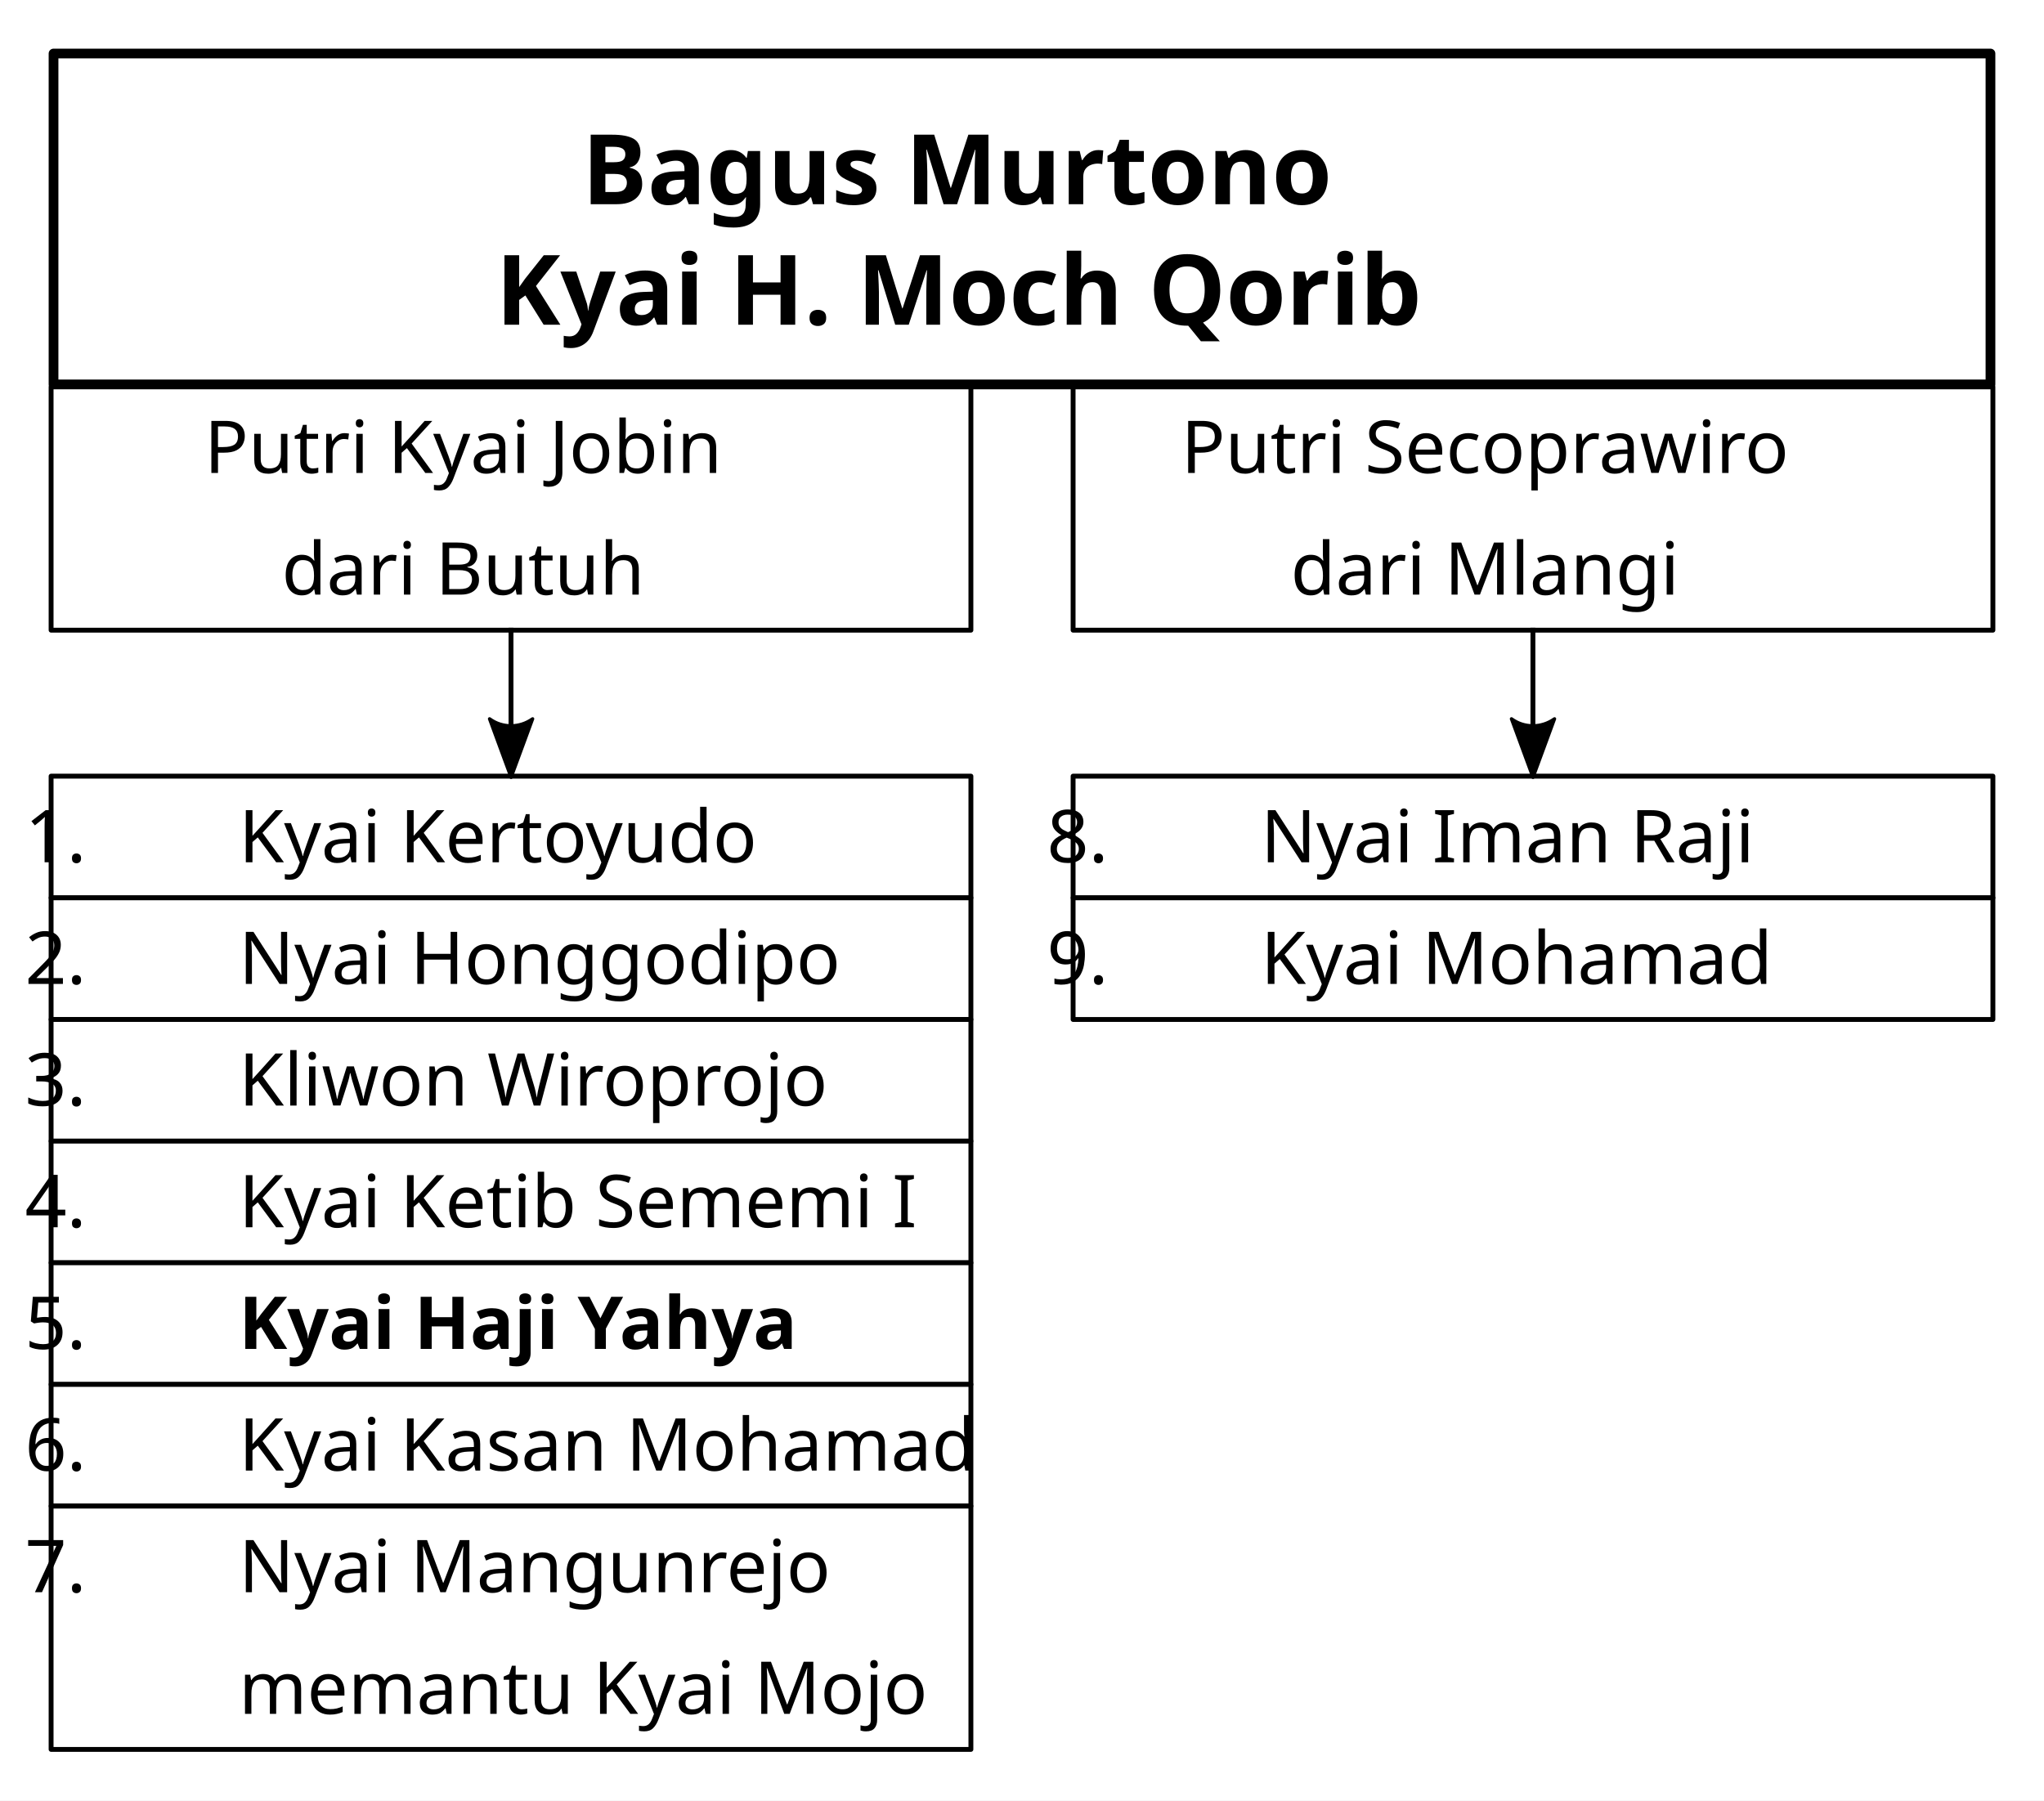
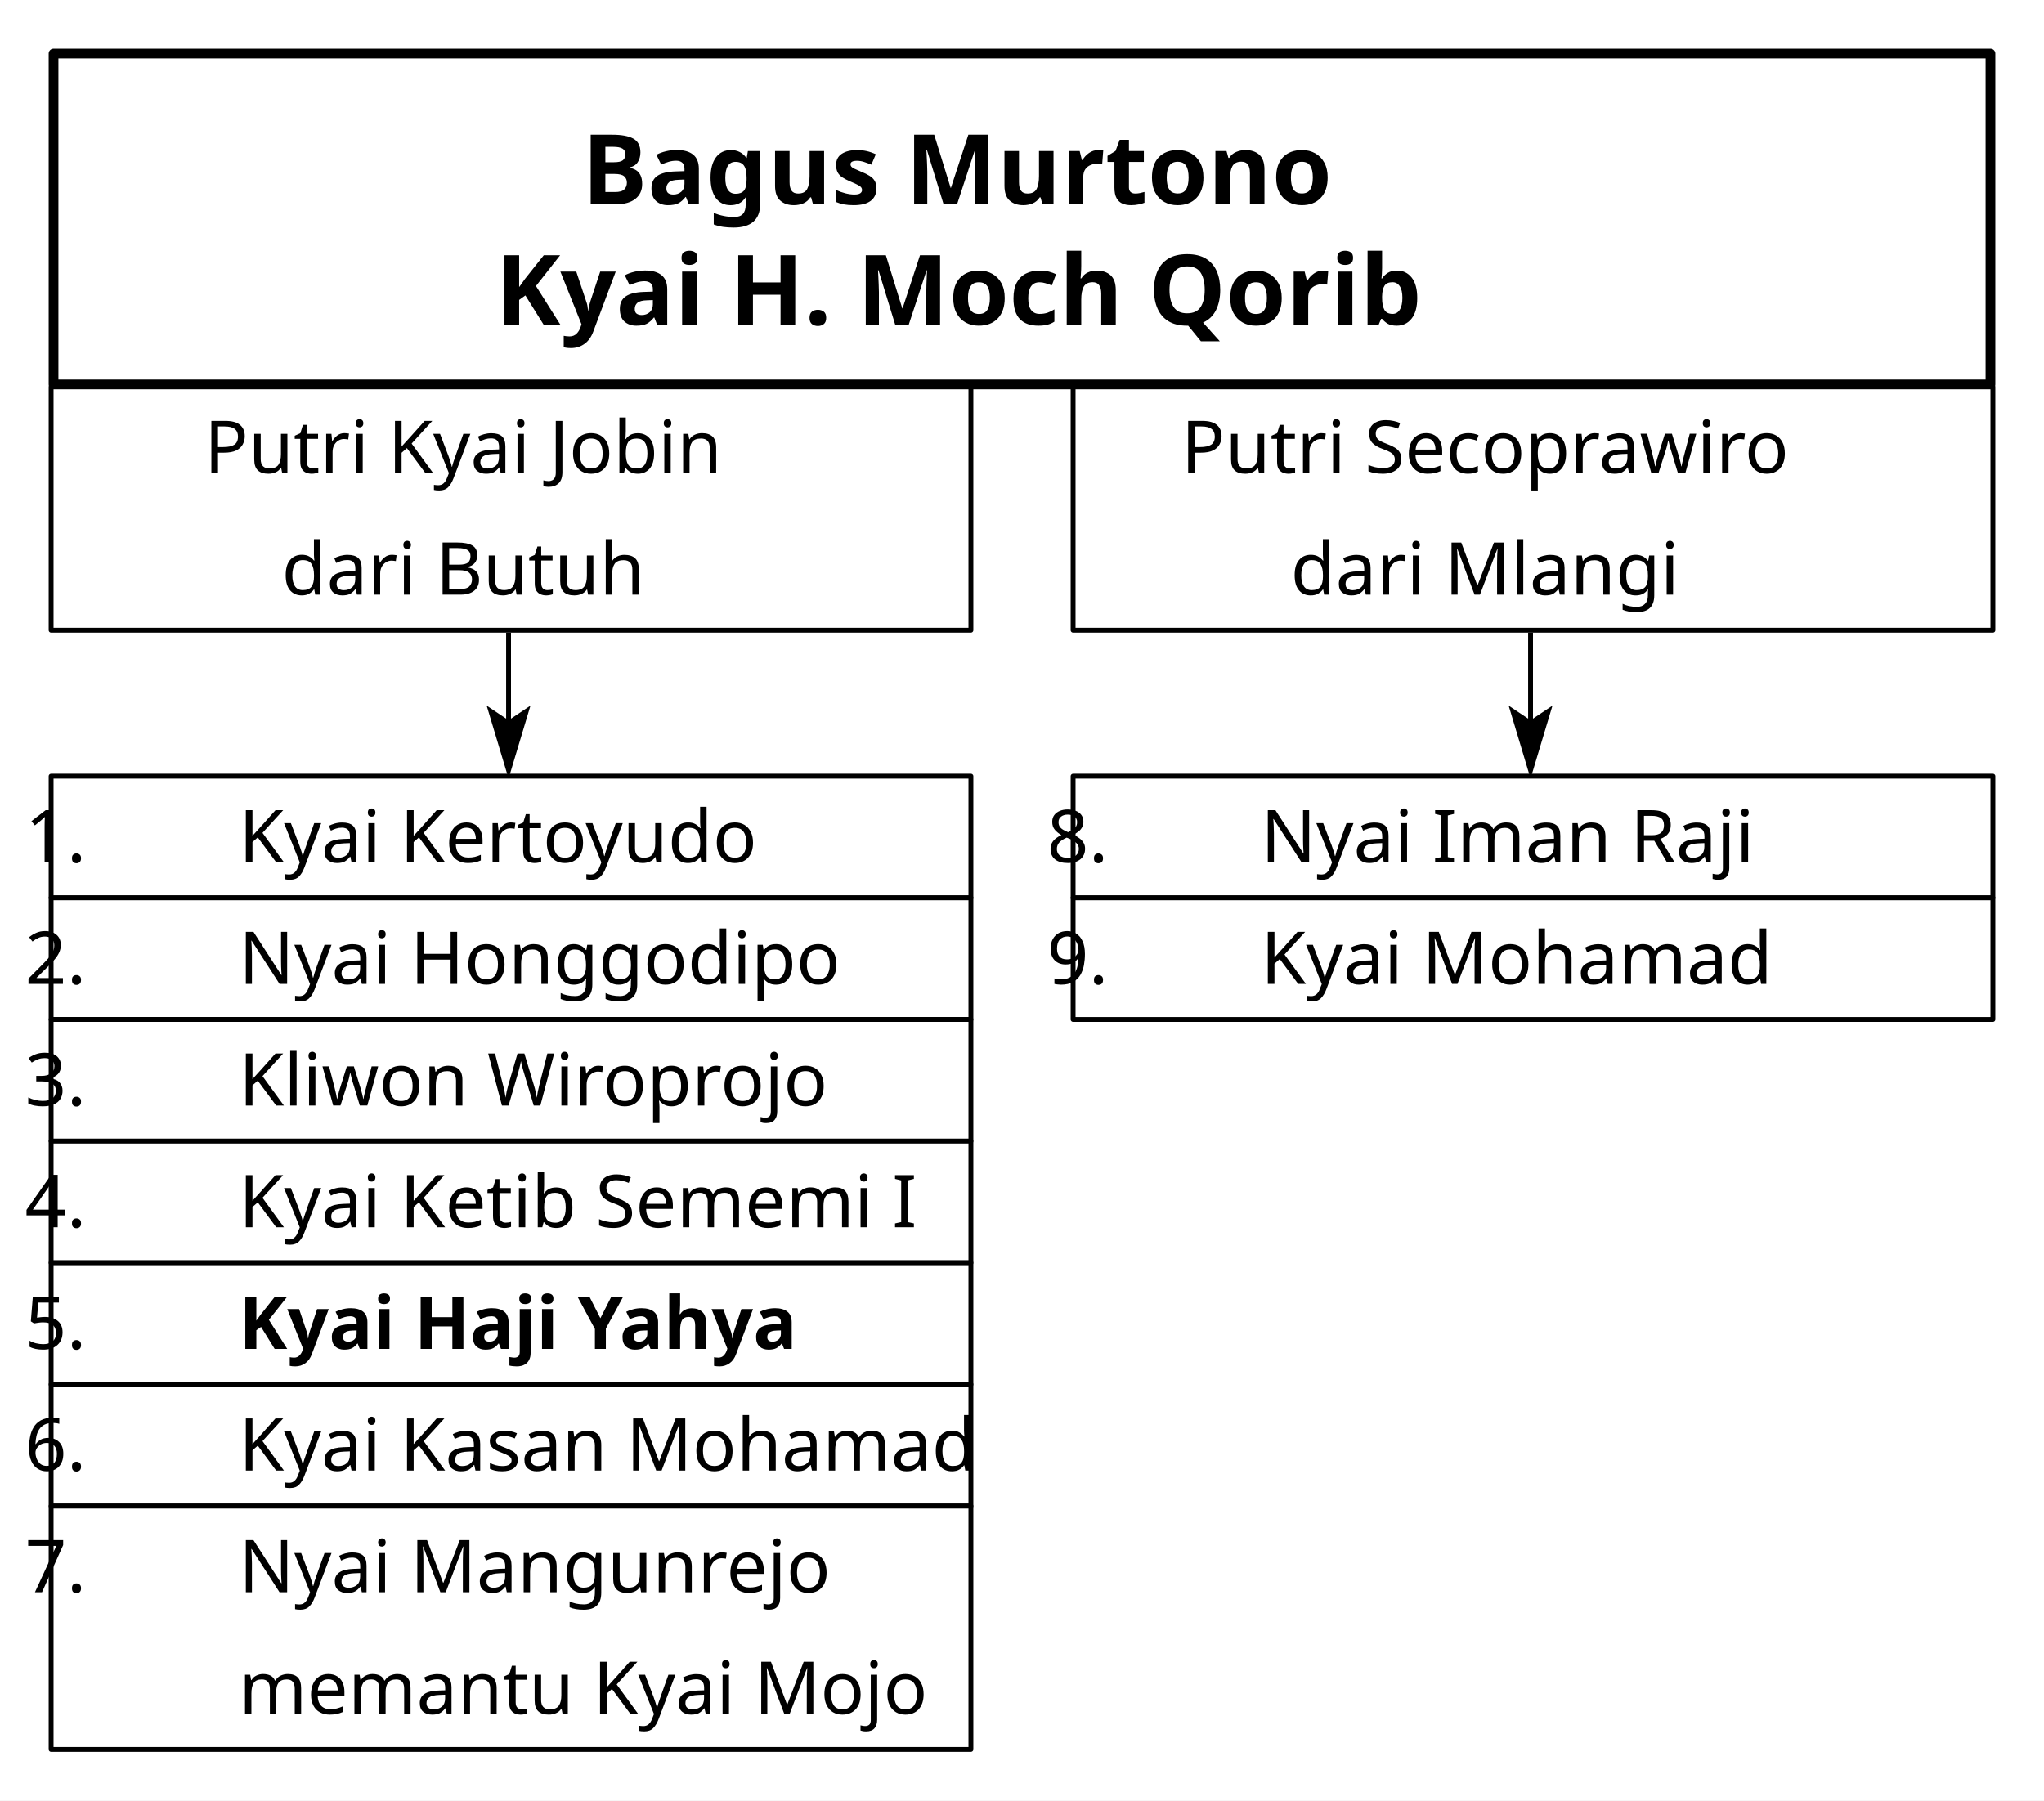
<svg xmlns="http://www.w3.org/2000/svg" width="420" height="370" viewBox="0 0 420 370" id="svg2" version="1.1">
  <defs id="defs4">
    <marker orient="auto" refY="0" refX="0" id="marker4271" style="overflow:visible">
      <path id="path4273" style="fill:#000000;fill-opacity:1;fill-rule:evenodd;stroke:#000000;stroke-width:0.625;stroke-linejoin:round;stroke-opacity:1" d="M 8.719,4.034 -2.207,0.016 8.719,-4.002 c -1.745,2.372 -1.735,5.617 -6e-7,8.035 z" transform="matrix(-1.1,0,0,-1.1,-1.1,0)" />
    </marker>
-     <marker style="overflow:visible" id="marker4834" refX="0" refY="0" orient="auto">
-       <path transform="matrix(-1.1,0,0,-1.1,-1.1,0)" d="M 8.719,4.034 -2.207,0.016 8.719,-4.002 c -1.745,2.372 -1.735,5.617 -6e-7,8.035 z" style="fill:#000000;fill-opacity:1;fill-rule:evenodd;stroke:#000000;stroke-width:0.625;stroke-linejoin:round;stroke-opacity:1" id="path4836" />
-     </marker>
    <marker orient="auto" refY="0" refX="0" id="Arrow2Lstart" style="overflow:visible">
      <path id="path4510" style="fill:#000000;fill-opacity:1;fill-rule:evenodd;stroke:#000000;stroke-width:0.625;stroke-linejoin:round;stroke-opacity:1" d="M 8.719,4.034 -2.207,0.016 8.719,-4.002 c -1.745,2.372 -1.735,5.617 -6e-7,8.035 z" transform="matrix(1.1,0,0,1.1,1.1,0)" />
    </marker>
  </defs>
-   <g id="layer1" transform="translate(10,-692.3621)">
-     <rect style="opacity:1;fill:#ffffff;fill-opacity:1;fill-rule:evenodd;stroke:none;stroke-width:1;stroke-linecap:butt;stroke-linejoin:round;stroke-miterlimit:4;stroke-dasharray:none;stroke-dashoffset:0;stroke-opacity:1" id="rect3407" width="420" height="370" x="-10" y="692.362" />
+   <g id="layer2" style="display:inline">
+     <rect transform="translate(10,-692.3621)" style="opacity:1;fill:#ffffff;fill-opacity:1;fill-rule:evenodd;stroke:none;stroke-width:1;stroke-linecap:butt;stroke-linejoin:round;stroke-miterlimit:4;stroke-dasharray:none;stroke-dashoffset:0;stroke-opacity:1" id="rect3407" width="420" height="370" x="-10" y="692.362" />
+   </g>
+   <g id="layer1" transform="translate(10,-692.3621)" style="display:inline">
    <text id="text4519" y="658.871" x="154.832" style="font-style:normal;font-weight:normal;font-size:40px;line-height:125%;font-family:Sans;letter-spacing:0px;word-spacing:0px;fill:#000000;fill-opacity:1;stroke:none;stroke-width:1px;stroke-linecap:butt;stroke-linejoin:miter;stroke-opacity:1" xml:space="preserve">
-       <tspan y="658.871" x="154.832" id="tspan4521" />
+       <tspan y="694.262" x="154.832" id="tspan4521" />
    </text>
    <rect y="703.362" x="1" height="68" width="398" id="rect4803" style="opacity:1;fill:#ffffff;fill-opacity:1;fill-rule:evenodd;stroke:#000000;stroke-width:2;stroke-linecap:butt;stroke-linejoin:round;stroke-miterlimit:4;stroke-dasharray:none;stroke-dashoffset:0;stroke-opacity:1" />
    <rect y="851.862" x="0.5" height="25" width="189" id="rect4497" style="opacity:1;fill:#ffffff;fill-opacity:1;fill-rule:evenodd;stroke:#000000;stroke-width:1;stroke-linecap:butt;stroke-linejoin:round;stroke-miterlimit:4;stroke-dasharray:none;stroke-dashoffset:0;stroke-opacity:1" />
    <text xml:space="preserve" style="font-style:normal;font-variant:normal;font-weight:normal;font-stretch:normal;font-size:15px;line-height:125%;font-family:Oswald;-inkscape-font-specification:'Oswald, Normal';text-align:start;letter-spacing:0px;word-spacing:0px;writing-mode:lr-tb;text-anchor:start;fill:#000000;fill-opacity:1;stroke:none;stroke-width:1px;stroke-linecap:butt;stroke-linejoin:miter;stroke-opacity:1" x="39.063" y="869.557" id="text4499">
      <tspan y="869.557" x="39.063" id="tspan4501">Kyai Kertoyudo</tspan>
    </text>
    <text id="text4503" y="869.557" x="27.234" style="font-style:normal;font-variant:normal;font-weight:normal;font-stretch:normal;font-size:15px;line-height:125%;font-family:Oswald;-inkscape-font-specification:'Oswald, Normal';text-align:end;letter-spacing:0px;word-spacing:0px;writing-mode:lr-tb;text-anchor:end;fill:#000000;fill-opacity:1;stroke:none;stroke-width:1px;stroke-linecap:butt;stroke-linejoin:miter;stroke-opacity:1" xml:space="preserve">
      <tspan y="869.557" x="27.234" id="tspan4505">1.</tspan>
    </text>
    <text id="text4805" y="734.325" x="199.64" style="font-style:normal;font-variant:normal;font-weight:bold;font-stretch:normal;font-size:20px;line-height:125%;font-family:Oswald;-inkscape-font-specification:'Oswald, Bold';text-align:center;letter-spacing:0px;word-spacing:0px;writing-mode:lr-tb;text-anchor:middle;fill:#000000;fill-opacity:1;stroke:none;stroke-width:1px;stroke-linecap:butt;stroke-linejoin:miter;stroke-opacity:1" xml:space="preserve">
      <tspan id="tspan3502" x="199.64" y="734.325">Bagus Murtono</tspan>
    </text>
    <text xml:space="preserve" style="font-style:normal;font-variant:normal;font-weight:bold;font-stretch:normal;font-size:20px;line-height:125%;font-family:Oswald;-inkscape-font-specification:'Oswald, Bold';text-align:center;letter-spacing:0px;word-spacing:0px;writing-mode:lr-tb;text-anchor:middle;fill:#000000;fill-opacity:1;stroke:none;stroke-width:1px;stroke-linecap:butt;stroke-linejoin:miter;stroke-opacity:1" x="199.983" y="759.089" id="text4811">
      <tspan id="tspan3504" x="199.983" y="759.089">Kyai H. Moch Qorib</tspan>
    </text>
    <rect style="opacity:1;fill:#ffffff;fill-opacity:1;fill-rule:evenodd;stroke:#000000;stroke-width:1;stroke-linecap:butt;stroke-linejoin:round;stroke-miterlimit:4;stroke-dasharray:none;stroke-dashoffset:0;stroke-opacity:1" id="rect3515" width="189" height="25" x="0.5" y="876.862" />
    <text id="text3517" y="894.557" x="39.063" style="font-style:normal;font-variant:normal;font-weight:normal;font-stretch:normal;font-size:15px;line-height:125%;font-family:Oswald;-inkscape-font-specification:'Oswald, Normal';text-align:start;letter-spacing:0px;word-spacing:0px;writing-mode:lr-tb;text-anchor:start;fill:#000000;fill-opacity:1;stroke:none;stroke-width:1px;stroke-linecap:butt;stroke-linejoin:miter;stroke-opacity:1" xml:space="preserve">
      <tspan id="tspan3519" x="39.063" y="894.557">Nyai Honggodipo</tspan>
    </text>
    <text xml:space="preserve" style="font-style:normal;font-variant:normal;font-weight:normal;font-stretch:normal;font-size:15px;line-height:125%;font-family:Oswald;-inkscape-font-specification:'Oswald, Normal';text-align:end;letter-spacing:0px;word-spacing:0px;writing-mode:lr-tb;text-anchor:end;fill:#000000;fill-opacity:1;stroke:none;stroke-width:1px;stroke-linecap:butt;stroke-linejoin:miter;stroke-opacity:1" x="27.234" y="894.557" id="text3521">
      <tspan id="tspan3523" x="27.234" y="894.557">2.</tspan>
    </text>
    <rect y="901.862" x="0.5" height="25" width="189" id="rect3527" style="opacity:1;fill:#ffffff;fill-opacity:1;fill-rule:evenodd;stroke:#000000;stroke-width:1;stroke-linecap:butt;stroke-linejoin:round;stroke-miterlimit:4;stroke-dasharray:none;stroke-dashoffset:0;stroke-opacity:1" />
    <text xml:space="preserve" style="font-style:normal;font-variant:normal;font-weight:normal;font-stretch:normal;font-size:15px;line-height:125%;font-family:Oswald;-inkscape-font-specification:'Oswald, Normal';text-align:start;letter-spacing:0px;word-spacing:0px;writing-mode:lr-tb;text-anchor:start;fill:#000000;fill-opacity:1;stroke:none;stroke-width:1px;stroke-linecap:butt;stroke-linejoin:miter;stroke-opacity:1" x="39.063" y="919.557" id="text3529">
      <tspan y="919.557" x="39.063" id="tspan3531">Kliwon Wiroprojo</tspan>
    </text>
    <text id="text3533" y="919.557" x="27.234" style="font-style:normal;font-variant:normal;font-weight:normal;font-stretch:normal;font-size:15px;line-height:125%;font-family:Oswald;-inkscape-font-specification:'Oswald, Normal';text-align:end;letter-spacing:0px;word-spacing:0px;writing-mode:lr-tb;text-anchor:end;fill:#000000;fill-opacity:1;stroke:none;stroke-width:1px;stroke-linecap:butt;stroke-linejoin:miter;stroke-opacity:1" xml:space="preserve">
      <tspan y="919.557" x="27.234" id="tspan3535">3.</tspan>
    </text>
    <rect style="opacity:1;fill:#ffffff;fill-opacity:1;fill-rule:evenodd;stroke:#000000;stroke-width:1;stroke-linecap:butt;stroke-linejoin:round;stroke-miterlimit:4;stroke-dasharray:none;stroke-dashoffset:0;stroke-opacity:1" id="rect3539" width="189" height="25" x="0.5" y="926.862" />
    <text id="text3541" y="944.557" x="39.063" style="font-style:normal;font-variant:normal;font-weight:normal;font-stretch:normal;font-size:15px;line-height:125%;font-family:Oswald;-inkscape-font-specification:'Oswald, Normal';text-align:start;letter-spacing:0px;word-spacing:0px;writing-mode:lr-tb;text-anchor:start;fill:#000000;fill-opacity:1;stroke:none;stroke-width:1px;stroke-linecap:butt;stroke-linejoin:miter;stroke-opacity:1" xml:space="preserve">
      <tspan id="tspan3543" x="39.063" y="944.557">Kyai Ketib Sememi I</tspan>
    </text>
    <text xml:space="preserve" style="font-style:normal;font-variant:normal;font-weight:normal;font-stretch:normal;font-size:15px;line-height:125%;font-family:Oswald;-inkscape-font-specification:'Oswald, Normal';text-align:end;letter-spacing:0px;word-spacing:0px;writing-mode:lr-tb;text-anchor:end;fill:#000000;fill-opacity:1;stroke:none;stroke-width:1px;stroke-linecap:butt;stroke-linejoin:miter;stroke-opacity:1" x="27.234" y="944.557" id="text3545">
      <tspan id="tspan3547" x="27.234" y="944.557">4.</tspan>
    </text>
    <rect y="951.862" x="0.5" height="25" width="189" id="rect3551" style="opacity:1;fill:#ffffff;fill-opacity:1;fill-rule:evenodd;stroke:#000000;stroke-width:1;stroke-linecap:butt;stroke-linejoin:round;stroke-miterlimit:4;stroke-dasharray:none;stroke-dashoffset:0;stroke-opacity:1" />
    <text xml:space="preserve" style="font-style:normal;font-variant:normal;font-weight:normal;font-stretch:normal;font-size:15px;line-height:125%;font-family:Oswald;-inkscape-font-specification:'Oswald, Normal';text-align:start;letter-spacing:0px;word-spacing:0px;writing-mode:lr-tb;text-anchor:start;fill:#000000;fill-opacity:1;stroke:none;stroke-width:1px;stroke-linecap:butt;stroke-linejoin:miter;stroke-opacity:1" x="39.063" y="969.557" id="text3553">
      <tspan y="969.557" x="39.063" id="tspan3555" style="font-weight:bold">Kyai Haji Yahya</tspan>
    </text>
    <text id="text3557" y="969.557" x="27.234" style="font-style:normal;font-variant:normal;font-weight:normal;font-stretch:normal;font-size:15px;line-height:125%;font-family:Oswald;-inkscape-font-specification:'Oswald, Normal';text-align:end;letter-spacing:0px;word-spacing:0px;writing-mode:lr-tb;text-anchor:end;fill:#000000;fill-opacity:1;stroke:none;stroke-width:1px;stroke-linecap:butt;stroke-linejoin:miter;stroke-opacity:1" xml:space="preserve">
      <tspan y="969.557" x="27.234" id="tspan3559">5.</tspan>
    </text>
    <rect style="opacity:1;fill:#ffffff;fill-opacity:1;fill-rule:evenodd;stroke:#000000;stroke-width:1;stroke-linecap:butt;stroke-linejoin:round;stroke-miterlimit:4;stroke-dasharray:none;stroke-dashoffset:0;stroke-opacity:1" id="rect3563" width="189" height="25" x="0.5" y="976.862" />
    <text id="text3565" y="994.557" x="39.063" style="font-style:normal;font-variant:normal;font-weight:normal;font-stretch:normal;font-size:15px;line-height:125%;font-family:Oswald;-inkscape-font-specification:'Oswald, Normal';text-align:start;letter-spacing:0px;word-spacing:0px;writing-mode:lr-tb;text-anchor:start;fill:#000000;fill-opacity:1;stroke:none;stroke-width:1px;stroke-linecap:butt;stroke-linejoin:miter;stroke-opacity:1" xml:space="preserve">
      <tspan id="tspan3567" x="39.063" y="994.557">Kyai Kasan Mohamad</tspan>
    </text>
    <text xml:space="preserve" style="font-style:normal;font-variant:normal;font-weight:normal;font-stretch:normal;font-size:15px;line-height:125%;font-family:Oswald;-inkscape-font-specification:'Oswald, Normal';text-align:end;letter-spacing:0px;word-spacing:0px;writing-mode:lr-tb;text-anchor:end;fill:#000000;fill-opacity:1;stroke:none;stroke-width:1px;stroke-linecap:butt;stroke-linejoin:miter;stroke-opacity:1" x="27.234" y="994.557" id="text3569">
      <tspan id="tspan3571" x="27.234" y="994.557">6.</tspan>
    </text>
    <rect y="1001.862" x="0.5" height="50" width="189" id="rect3575" style="opacity:1;fill:#ffffff;fill-opacity:1;fill-rule:evenodd;stroke:#000000;stroke-width:1;stroke-linecap:butt;stroke-linejoin:round;stroke-miterlimit:4;stroke-dasharray:none;stroke-dashoffset:0;stroke-opacity:1" />
    <text xml:space="preserve" style="font-style:normal;font-variant:normal;font-weight:normal;font-stretch:normal;font-size:15px;line-height:125%;font-family:Oswald;-inkscape-font-specification:'Oswald, Normal';text-align:start;letter-spacing:0px;word-spacing:0px;writing-mode:lr-tb;text-anchor:start;fill:#000000;fill-opacity:1;stroke:none;stroke-width:1px;stroke-linecap:butt;stroke-linejoin:miter;stroke-opacity:1" x="39.063" y="1019.557" id="text3577">
      <tspan y="1019.557" x="39.063" id="tspan3579">Nyai Mangunrejo</tspan>
    </text>
    <text id="text3581" y="1019.557" x="27.234" style="font-style:normal;font-variant:normal;font-weight:normal;font-stretch:normal;font-size:15px;line-height:125%;font-family:Oswald;-inkscape-font-specification:'Oswald, Normal';text-align:end;letter-spacing:0px;word-spacing:0px;writing-mode:lr-tb;text-anchor:end;fill:#000000;fill-opacity:1;stroke:none;stroke-width:1px;stroke-linecap:butt;stroke-linejoin:miter;stroke-opacity:1" xml:space="preserve">
      <tspan y="1019.557" x="27.234" id="tspan3583">7.</tspan>
    </text>
    <text id="text3620" y="1044.557" x="39.063" style="font-style:normal;font-variant:normal;font-weight:normal;font-stretch:normal;font-size:15px;line-height:125%;font-family:Oswald;-inkscape-font-specification:'Oswald, Normal';text-align:start;letter-spacing:0px;word-spacing:0px;writing-mode:lr-tb;text-anchor:start;fill:#000000;fill-opacity:1;stroke:none;stroke-width:1px;stroke-linecap:butt;stroke-linejoin:miter;stroke-opacity:1" xml:space="preserve">
      <tspan id="tspan3622" x="39.063" y="1044.557">memantu Kyai Mojo</tspan>
    </text>
    <rect style="opacity:1;fill:#ffffff;fill-opacity:1;fill-rule:evenodd;stroke:#000000;stroke-width:1;stroke-linecap:butt;stroke-linejoin:round;stroke-miterlimit:4;stroke-dasharray:none;stroke-dashoffset:0;stroke-opacity:1" id="rect3624" width="189" height="25" x="210.5" y="851.862" />
    <text id="text3626" y="869.557" x="249.063" style="font-style:normal;font-variant:normal;font-weight:normal;font-stretch:normal;font-size:15px;line-height:125%;font-family:Oswald;-inkscape-font-specification:'Oswald, Normal';text-align:start;letter-spacing:0px;word-spacing:0px;writing-mode:lr-tb;text-anchor:start;fill:#000000;fill-opacity:1;stroke:none;stroke-width:1px;stroke-linecap:butt;stroke-linejoin:miter;stroke-opacity:1" xml:space="preserve">
      <tspan id="tspan3628" x="249.063" y="869.557">Nyai Iman Raji</tspan>
    </text>
    <text xml:space="preserve" style="font-style:normal;font-variant:normal;font-weight:normal;font-stretch:normal;font-size:15px;line-height:125%;font-family:Oswald;-inkscape-font-specification:'Oswald, Normal';text-align:end;letter-spacing:0px;word-spacing:0px;writing-mode:lr-tb;text-anchor:end;fill:#000000;fill-opacity:1;stroke:none;stroke-width:1px;stroke-linecap:butt;stroke-linejoin:miter;stroke-opacity:1" x="237.234" y="869.557" id="text3630">
      <tspan id="tspan3632" x="237.234" y="869.557">8.</tspan>
    </text>
    <rect y="876.862" x="210.5" height="25" width="189" id="rect3634" style="opacity:1;fill:#ffffff;fill-opacity:1;fill-rule:evenodd;stroke:#000000;stroke-width:1;stroke-linecap:butt;stroke-linejoin:round;stroke-miterlimit:4;stroke-dasharray:none;stroke-dashoffset:0;stroke-opacity:1" />
    <text xml:space="preserve" style="font-style:normal;font-variant:normal;font-weight:normal;font-stretch:normal;font-size:15px;line-height:125%;font-family:Oswald;-inkscape-font-specification:'Oswald, Normal';text-align:start;letter-spacing:0px;word-spacing:0px;writing-mode:lr-tb;text-anchor:start;fill:#000000;fill-opacity:1;stroke:none;stroke-width:1px;stroke-linecap:butt;stroke-linejoin:miter;stroke-opacity:1" x="249.063" y="894.557" id="text3636">
      <tspan y="894.557" x="249.063" id="tspan3638">Kyai Mohamad</tspan>
    </text>
    <text id="text3640" y="894.557" x="237.234" style="font-style:normal;font-variant:normal;font-weight:normal;font-stretch:normal;font-size:15px;line-height:125%;font-family:Oswald;-inkscape-font-specification:'Oswald, Normal';text-align:end;letter-spacing:0px;word-spacing:0px;writing-mode:lr-tb;text-anchor:end;fill:#000000;fill-opacity:1;stroke:none;stroke-width:1px;stroke-linecap:butt;stroke-linejoin:miter;stroke-opacity:1" xml:space="preserve">
      <tspan y="894.557" x="237.234" id="tspan3642">9.</tspan>
    </text>
    <rect style="opacity:1;fill:#ffffff;fill-opacity:1;fill-rule:evenodd;stroke:#000000;stroke-width:1;stroke-linecap:butt;stroke-linejoin:round;stroke-miterlimit:4;stroke-dasharray:none;stroke-dashoffset:0;stroke-opacity:1" id="rect3644" width="189" height="50" x="0.5" y="771.862" />
    <text id="text3646" y="789.557" x="94.923" style="font-style:normal;font-variant:normal;font-weight:normal;font-stretch:normal;font-size:15px;line-height:125%;font-family:Oswald;-inkscape-font-specification:'Oswald, Normal';text-align:center;letter-spacing:0px;word-spacing:0px;writing-mode:lr-tb;text-anchor:middle;fill:#000000;fill-opacity:1;stroke:none;stroke-width:1px;stroke-linecap:butt;stroke-linejoin:miter;stroke-opacity:1" xml:space="preserve">
      <tspan id="tspan3664" x="94.923" y="789.557">Putri Kyai Jobin</tspan>
    </text>
    <rect y="771.862" x="210.5" height="50" width="189" id="rect3654" style="opacity:1;fill:#ffffff;fill-opacity:1;fill-rule:evenodd;stroke:#000000;stroke-width:1;stroke-linecap:butt;stroke-linejoin:round;stroke-miterlimit:4;stroke-dasharray:none;stroke-dashoffset:0;stroke-opacity:1" />
    <text xml:space="preserve" style="font-style:normal;font-variant:normal;font-weight:normal;font-stretch:normal;font-size:15px;line-height:125%;font-family:Oswald;-inkscape-font-specification:'Oswald, Normal';text-align:center;letter-spacing:0px;word-spacing:0px;writing-mode:lr-tb;text-anchor:middle;fill:#000000;fill-opacity:1;stroke:none;stroke-width:1px;stroke-linecap:butt;stroke-linejoin:miter;stroke-opacity:1" x="304.879" y="789.557" id="text3656">
      <tspan id="tspan3666" x="304.879" y="789.557">Putri Secoprawiro</tspan>
    </text>
    <text xml:space="preserve" style="font-style:normal;font-variant:normal;font-weight:normal;font-stretch:normal;font-size:15px;line-height:125%;font-family:Oswald;-inkscape-font-specification:'Oswald, Normal';text-align:center;letter-spacing:0px;word-spacing:0px;writing-mode:lr-tb;text-anchor:middle;fill:#000000;fill-opacity:1;stroke:none;stroke-width:1px;stroke-linecap:butt;stroke-linejoin:miter;stroke-opacity:1" x="94.923" y="814.556" id="text3668">
      <tspan id="tspan3680" x="94.923" y="814.556">dari Butuh</tspan>
    </text>
    <text id="text3676" y="814.557" x="304.879" style="font-style:normal;font-variant:normal;font-weight:normal;font-stretch:normal;font-size:15px;line-height:125%;font-family:Oswald;-inkscape-font-specification:'Oswald, Normal';text-align:center;letter-spacing:0px;word-spacing:0px;writing-mode:lr-tb;text-anchor:middle;fill:#000000;fill-opacity:1;stroke:none;stroke-width:1px;stroke-linecap:butt;stroke-linejoin:miter;stroke-opacity:1" xml:space="preserve">
      <tspan id="tspan3682" x="304.879" y="814.557">dari Mlangi</tspan>
    </text>
-     <path style="fill:none;fill-rule:evenodd;stroke:#000000;stroke-width:1;stroke-linecap:butt;stroke-linejoin:miter;stroke-opacity:1;stroke-miterlimit:4;stroke-dasharray:none;marker-end:url(#marker4834)" d="m 95.001,821.362 0,29.414" id="path3684" />
-     <path id="path4830" d="m 304.982,821.362 0,29.414" style="fill:none;fill-rule:evenodd;stroke:#000000;stroke-width:1px;stroke-linecap:butt;stroke-linejoin:miter;stroke-opacity:1;marker-end:url(#marker4271)" />
+   </g>
+   <g id="layer3" style="display:inline">
+     <g style="display:inline" transform="translate(-200,-562.3621)" id="g241">
+       <path id="path231" d="m 304.5,711.362 v -19" style="fill:none;fill-rule:evenodd;stroke:#000000;stroke-width:1px;stroke-linecap:butt;stroke-linejoin:miter;stroke-opacity:1" />
+       <path id="path233" d="m 304.5,722.362 4.5,-15 -4.5,3 -4.5,-3 z" style="fill:#000000;fill-opacity:1;fill-rule:evenodd;stroke:none;stroke-width:1px;stroke-linecap:butt;stroke-linejoin:miter;stroke-opacity:1" />
+     </g>
+     <g id="g98" transform="translate(10,-562.3621)" style="display:inline">
+       <path style="fill:none;fill-rule:evenodd;stroke:#000000;stroke-width:1px;stroke-linecap:butt;stroke-linejoin:miter;stroke-opacity:1" d="m 304.5,711.362 v -19" id="path94" />
+       <path style="fill:#000000;fill-opacity:1;fill-rule:evenodd;stroke:none;stroke-width:1px;stroke-linecap:butt;stroke-linejoin:miter;stroke-opacity:1" d="m 304.5,722.362 4.5,-15 -4.5,3 -4.5,-3 z" id="path96" />
+     </g>
  </g>
</svg>
